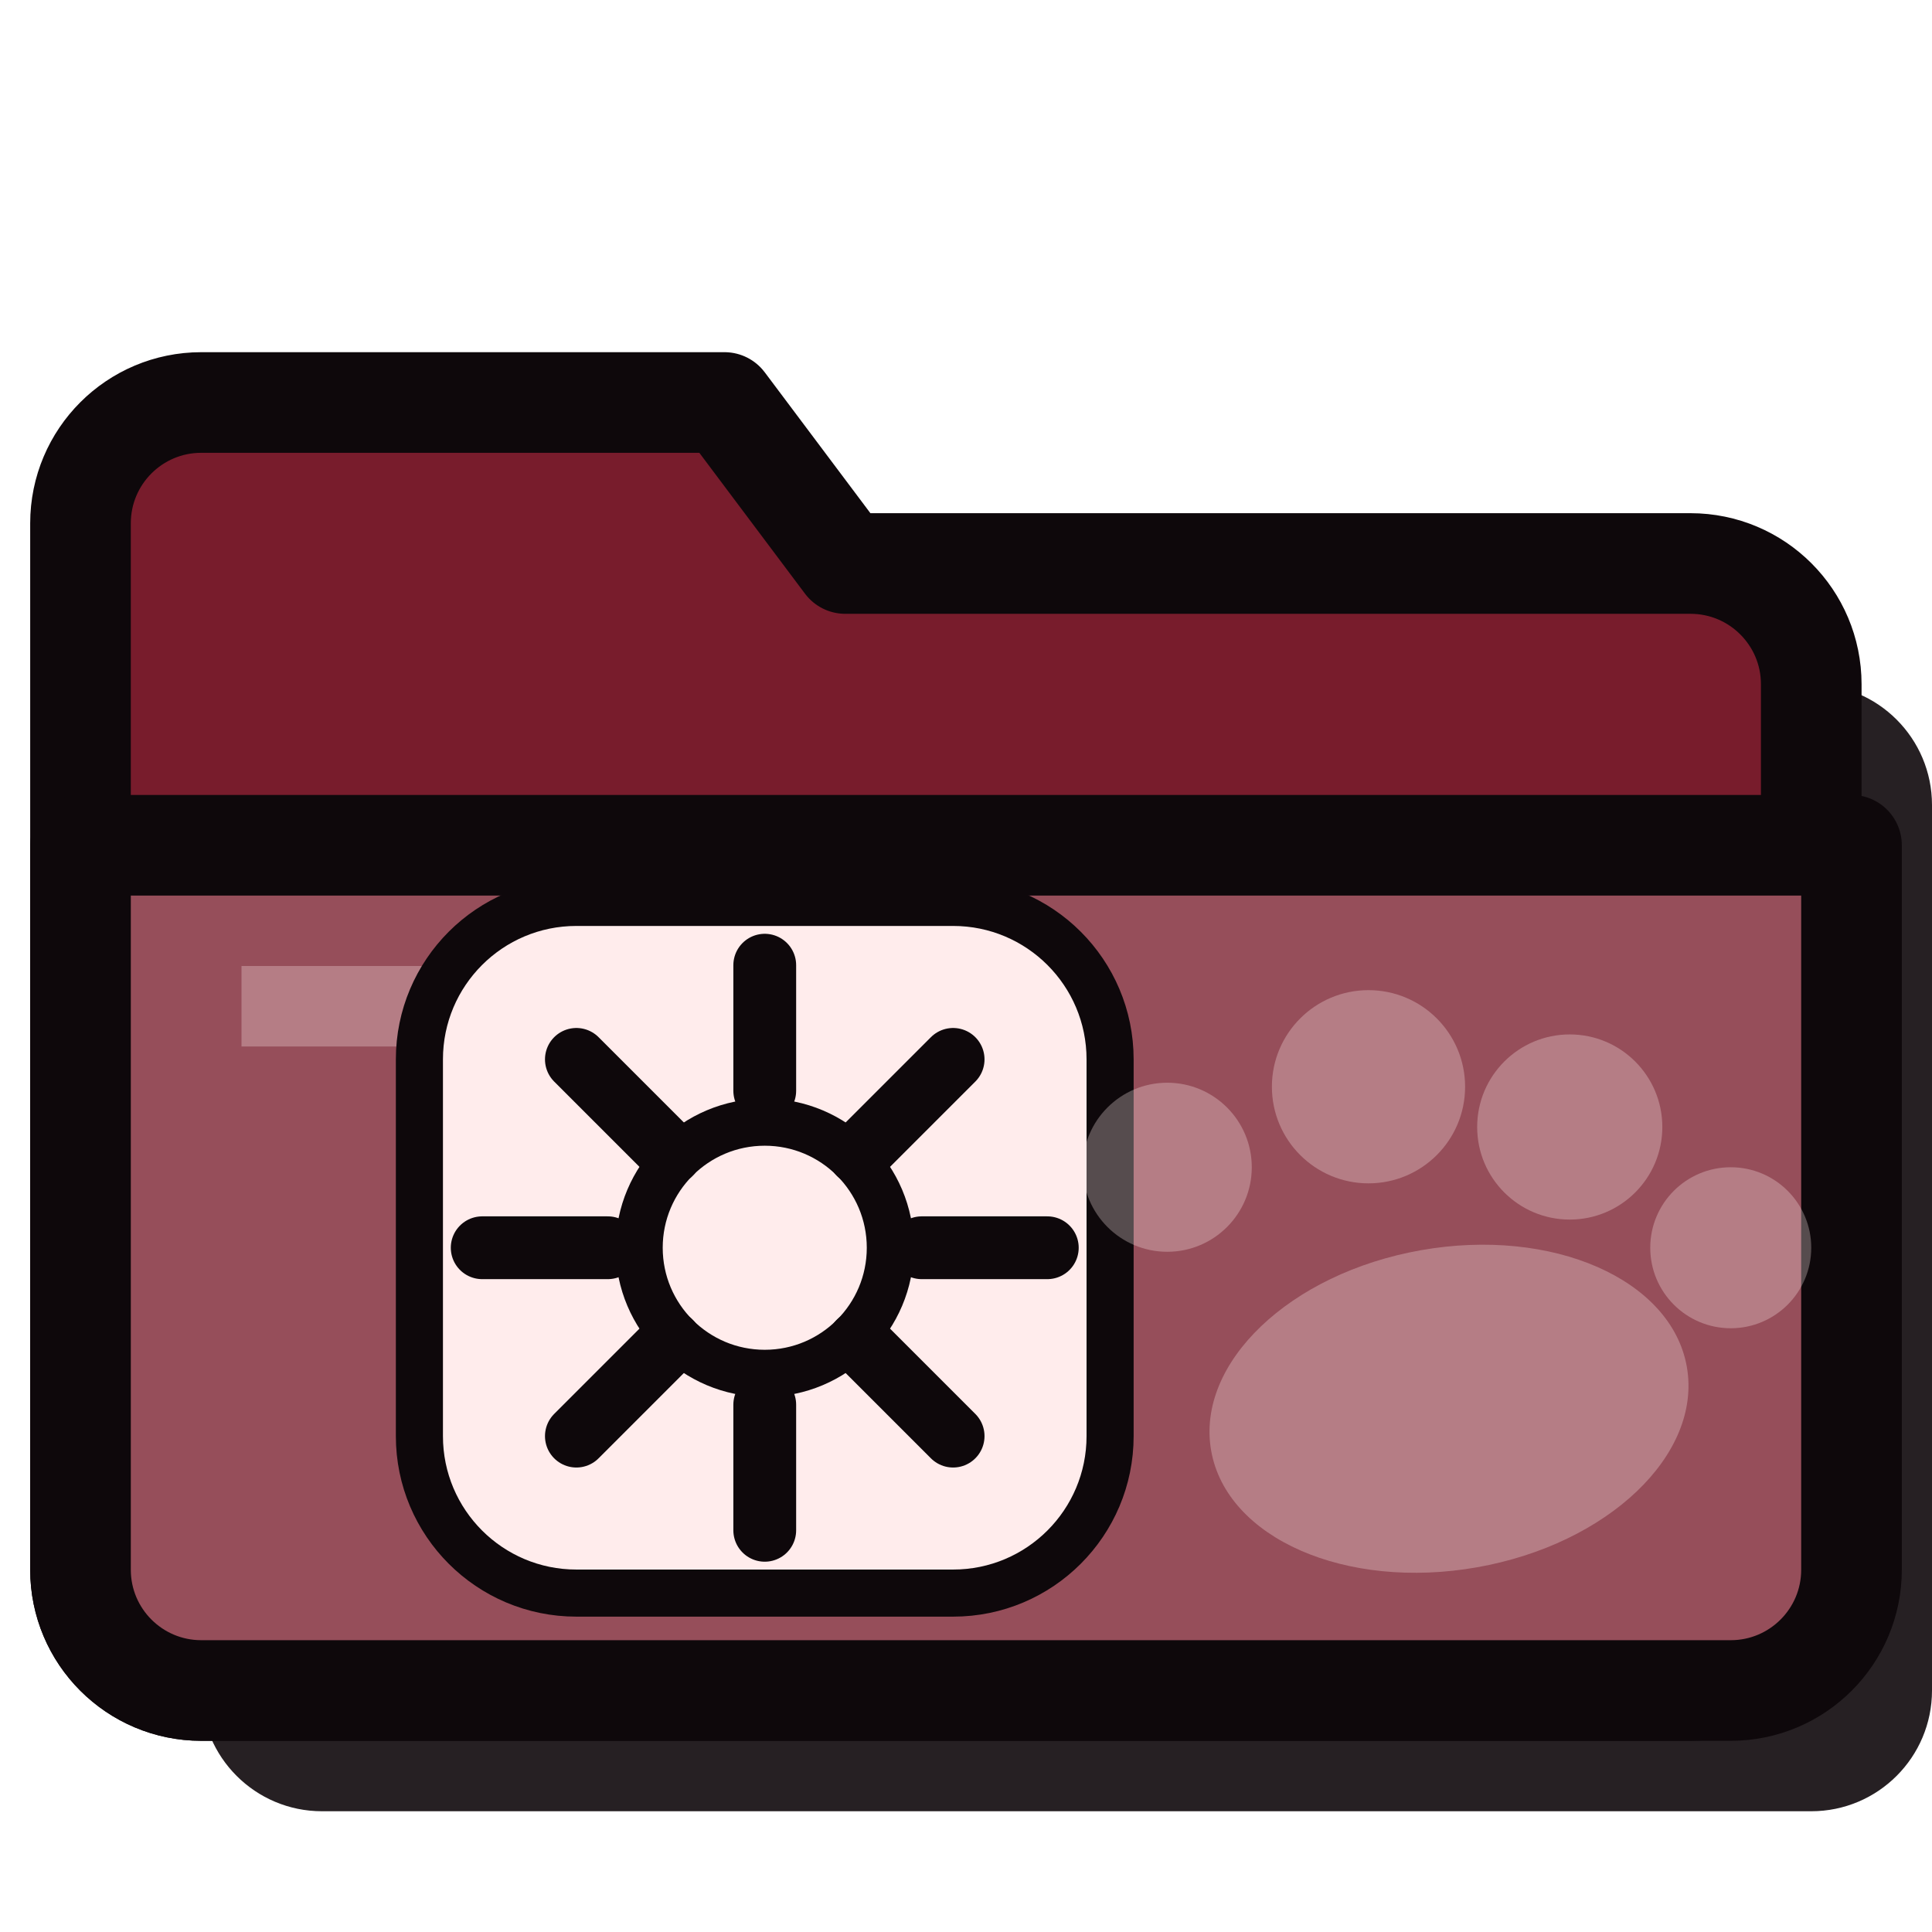
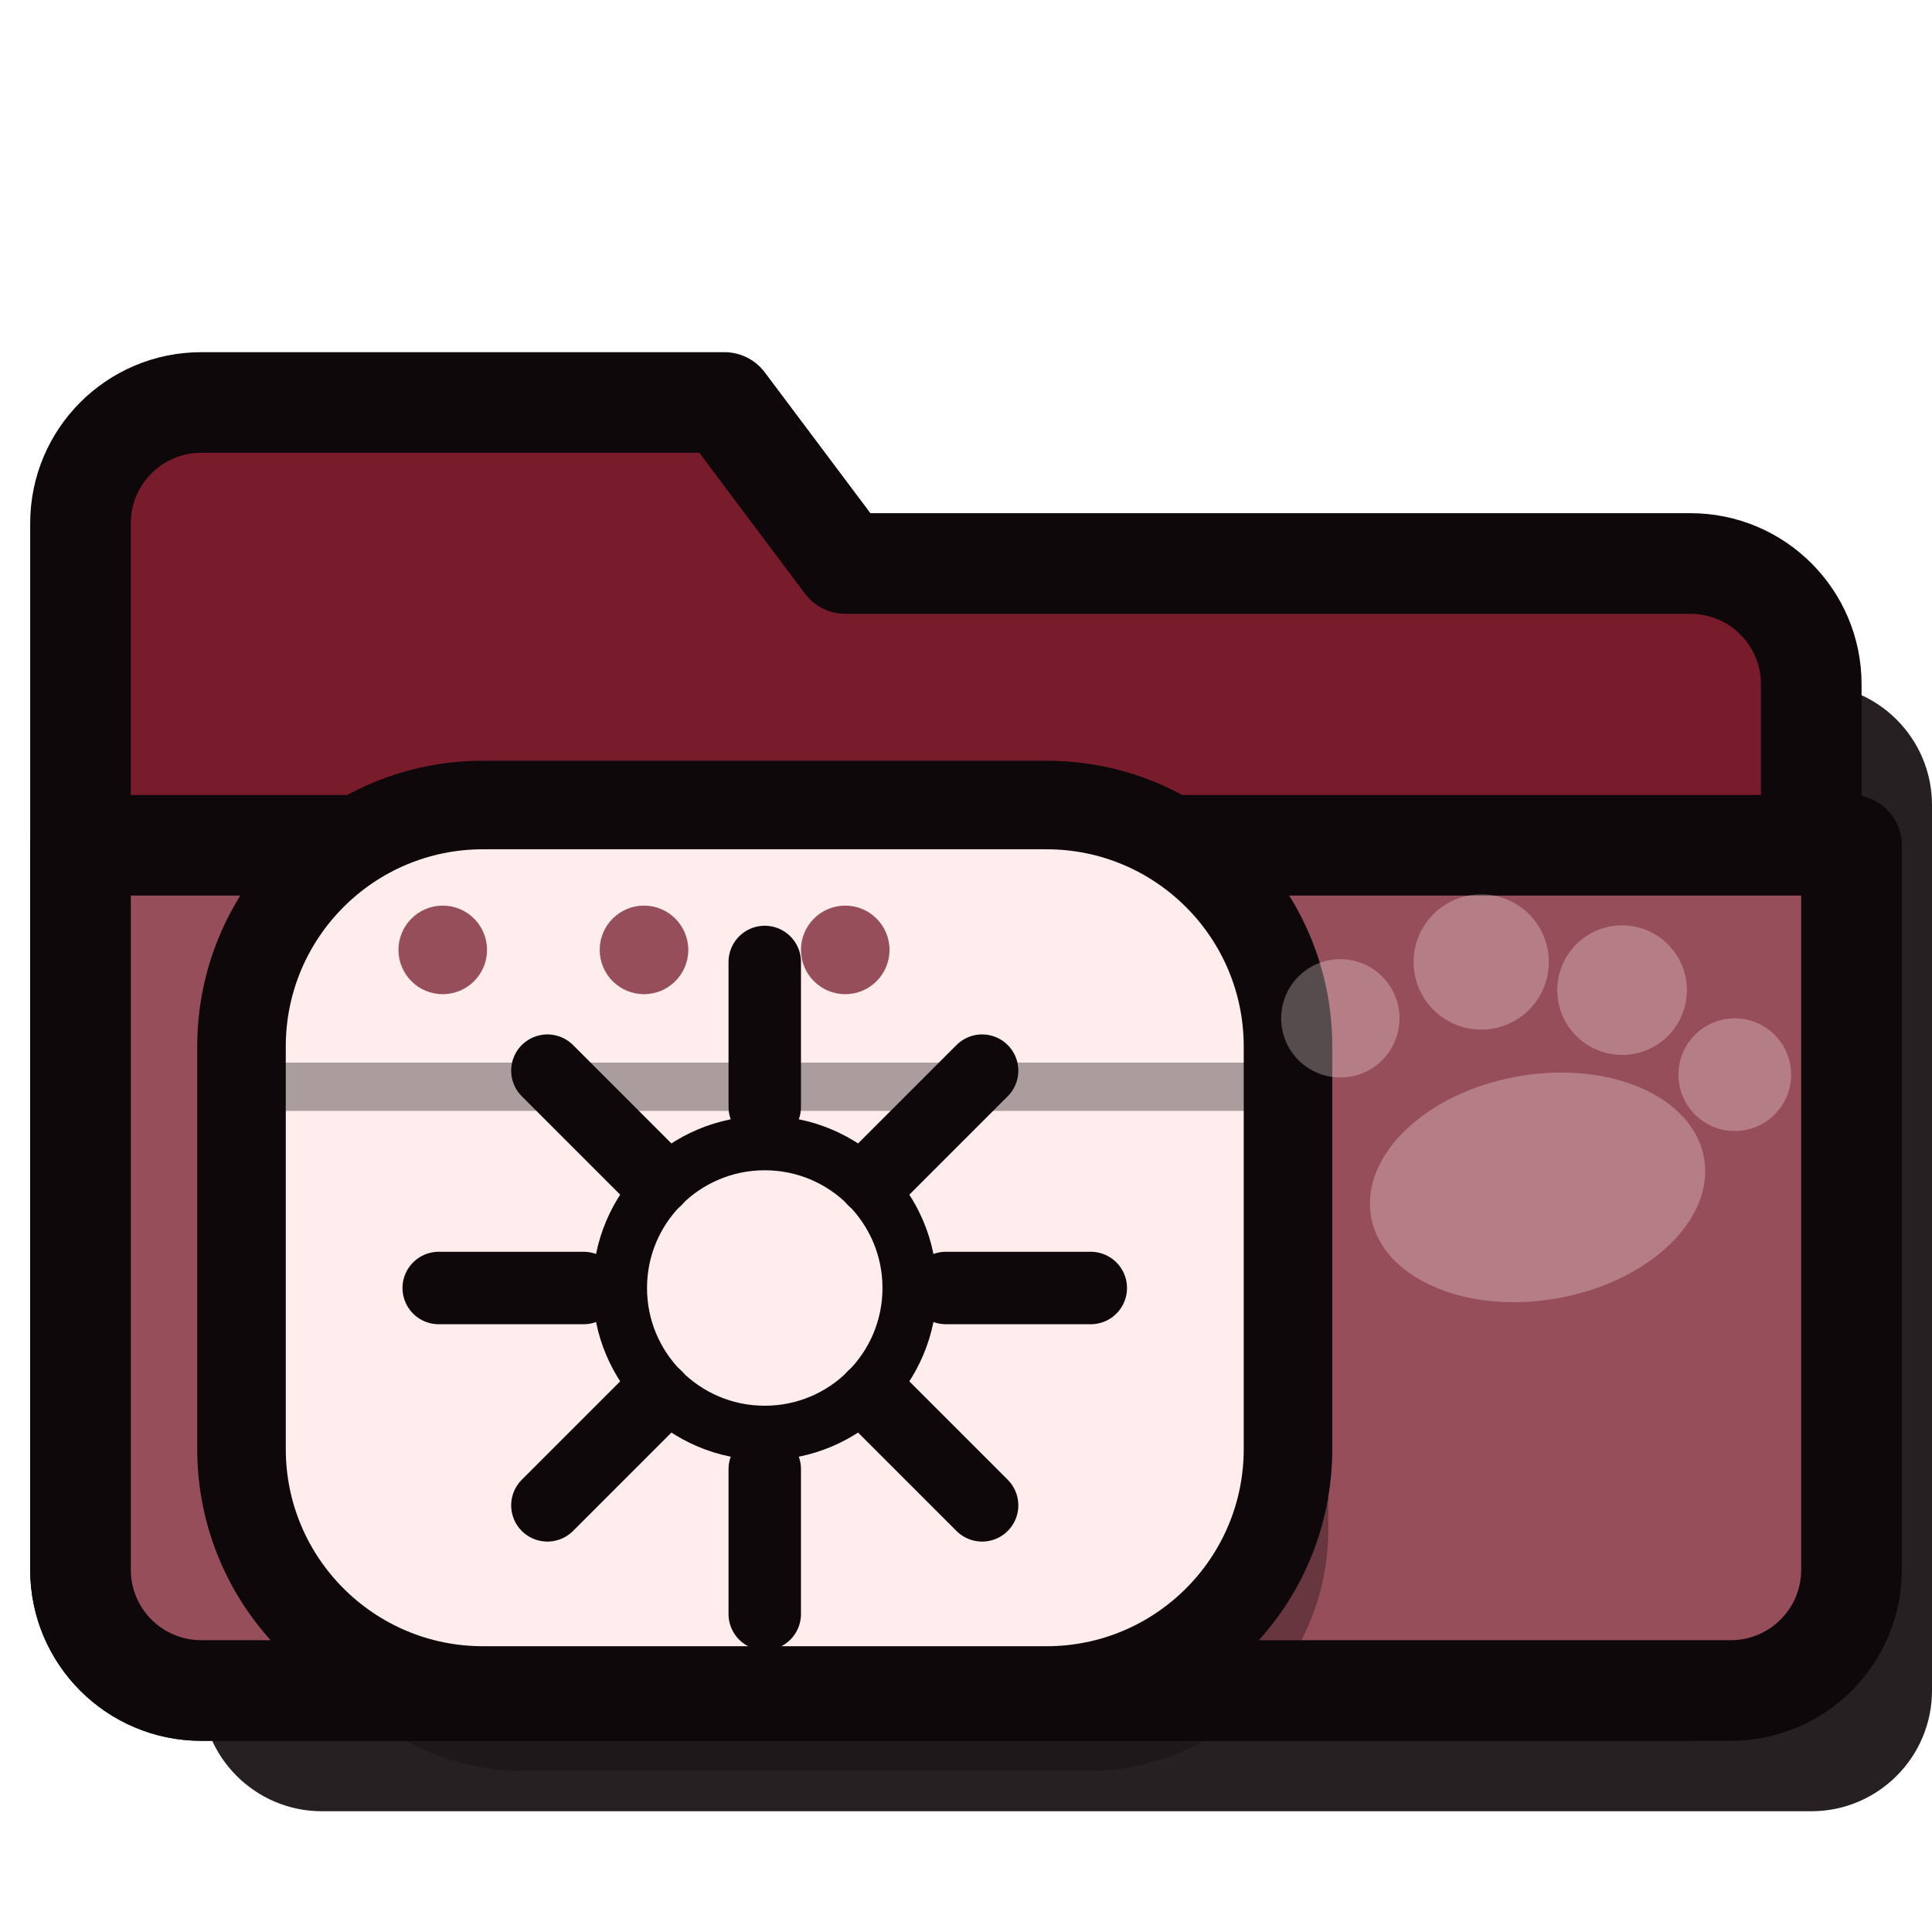
<svg xmlns="http://www.w3.org/2000/svg" width="48" height="48" viewBox="0 0 48 48">
  <path d="M5 10 H18 L21 14 H42 A3 3 0 0 1 45 17 V39 A3 3 0 0 1 42 42 H5 A3 3 0 0 1 2 39 V13 A3 3 0 0 1 5 10 Z" transform="translate(3 3)" fill="#0E080B" opacity="0.9" />
  <path d="M5 10 H18 L21 14 H42 A3 3 0 0 1 45 17 V39 A3 3 0 0 1 42 42 H5 A3 3 0 0 1 2 39 V13 A3 3 0 0 1 5 10 Z" fill="#781C2C" stroke="#0E080B" stroke-width="2.5" stroke-linejoin="round" />
  <path d="M2 21 H46 V39 A3 3 0 0 1 43 42 H5 A3 3 0 0 1 2 39 Z" fill="#964E5A" stroke="#0E080B" stroke-width="2.5" stroke-linejoin="round" />
  <path d="M6 24 H20 V26 H6 Z" fill="#FFECEC" opacity="0.30" />
-   <g transform="translate(19 31) scale(0.78)">
-     <rect x="-11" y="-11" width="22" height="22" rx="5" fill="#FFECEC" stroke="#0E080B" stroke-width="1.5" />
-     <circle cx="0" cy="0" r="4" fill="#FFECEC" stroke="#0E080B" stroke-width="1.5" />
-     <path d="M0 -9 V-5 M0 5 V9 M-9 0 H-5 M5 0 H9 M-6 -6 L-3 -3 M3 3 L6 6 M6 -6 L3 -3 M-3 3 L-6 6" stroke="#0E080B" stroke-width="2" stroke-linecap="round" />
+   <g transform="translate(19 31)">
+     <rect x="-12" y="-9" width="26" height="22" rx="6" fill="#0E080B" opacity="0.35" />
+     <rect x="-13" y="-11" width="26" height="22" rx="6" fill="#FFECEC" stroke="#0E080B" stroke-width="2.2" />
+     <path d="M-13 -4 H13" stroke="#0E080B" stroke-width="1.2" opacity="0.35" />
+     <circle cx="-8" cy="-7.4" r="1.1" fill="#964E5A" />
+     <circle cx="-3" cy="-7.4" r="1.1" fill="#964E5A" />
+     <circle cx="2" cy="-7.4" r="1.1" fill="#964E5A" />
+     <g transform="translate(0 1) scale(0.9)">
+       <circle cx="0" cy="0" r="4" fill="#FFECEC" stroke="#0E080B" stroke-width="1.5" />
+       <path d="M0 -9 V-5 M0 5 V9 M-9 0 H-5 M5 0 H9 M-6 -6 L-3 -3 M3 3 L6 6 M6 -6 L3 -3 M-3 3 L-6 6" stroke="#0E080B" stroke-width="2" stroke-linecap="round" />
+     </g>
  </g>
-   <g fill="#FFECEC" opacity="0.30">
-     <circle cx="29" cy="29" r="2.1" />
-     <circle cx="34" cy="27" r="2.4" />
-     <circle cx="39" cy="28" r="2.3" />
-     <circle cx="43" cy="31" r="2.0" />
-     <ellipse cx="36" cy="35" rx="6" ry="4" transform="rotate(-10 36 35)" />
+   <g transform="translate(13 5) scale(0.7)">
+     <g fill="#FFECEC" opacity="0.30">
+       <circle cx="29" cy="29" r="2.1" />
+       <circle cx="34" cy="27" r="2.4" />
+       <circle cx="39" cy="28" r="2.3" />
+       <circle cx="43" cy="31" r="2.0" />
+       <ellipse cx="36" cy="35" rx="6" ry="4" transform="rotate(-10 36 35)" />
+     </g>
  </g>
</svg>
